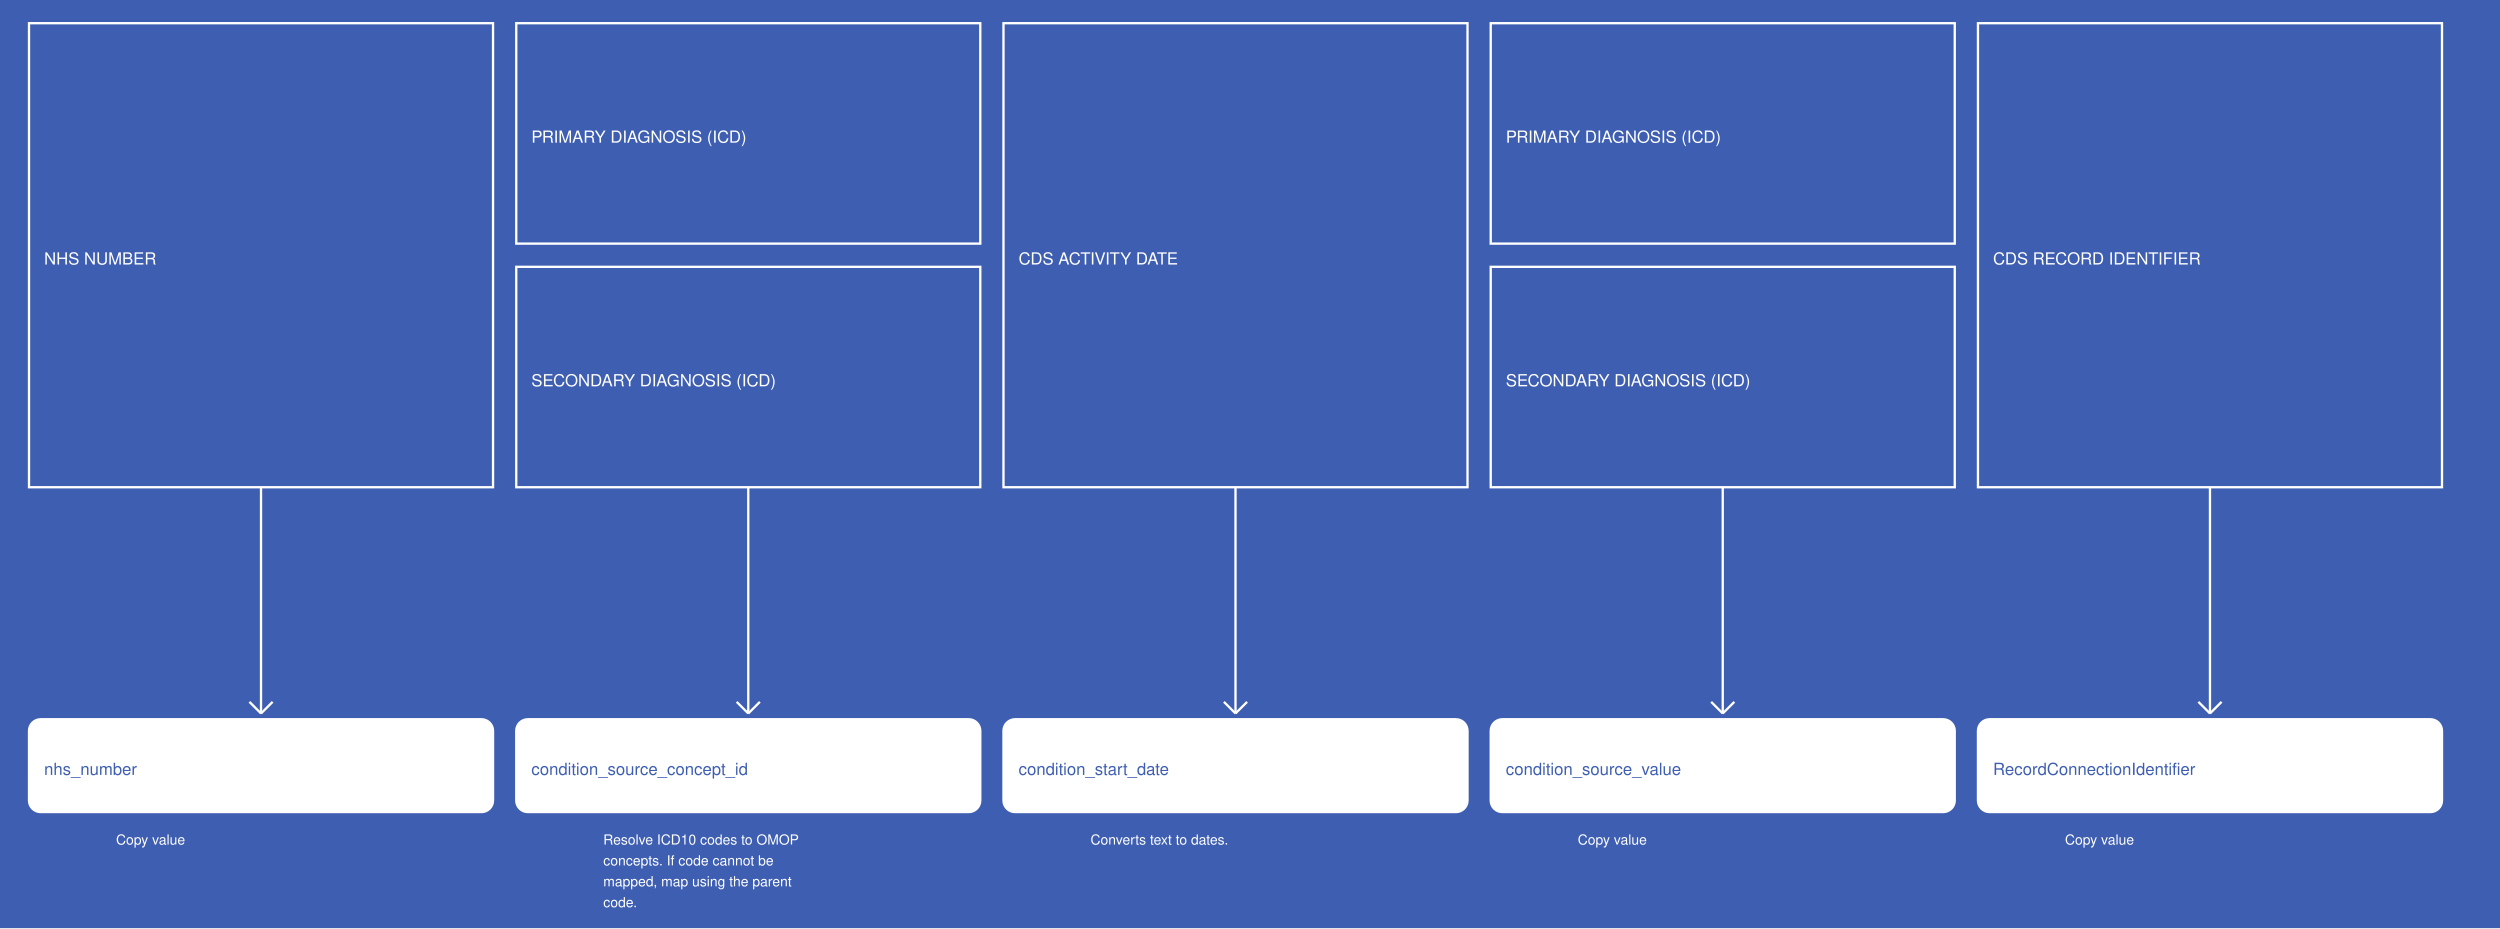
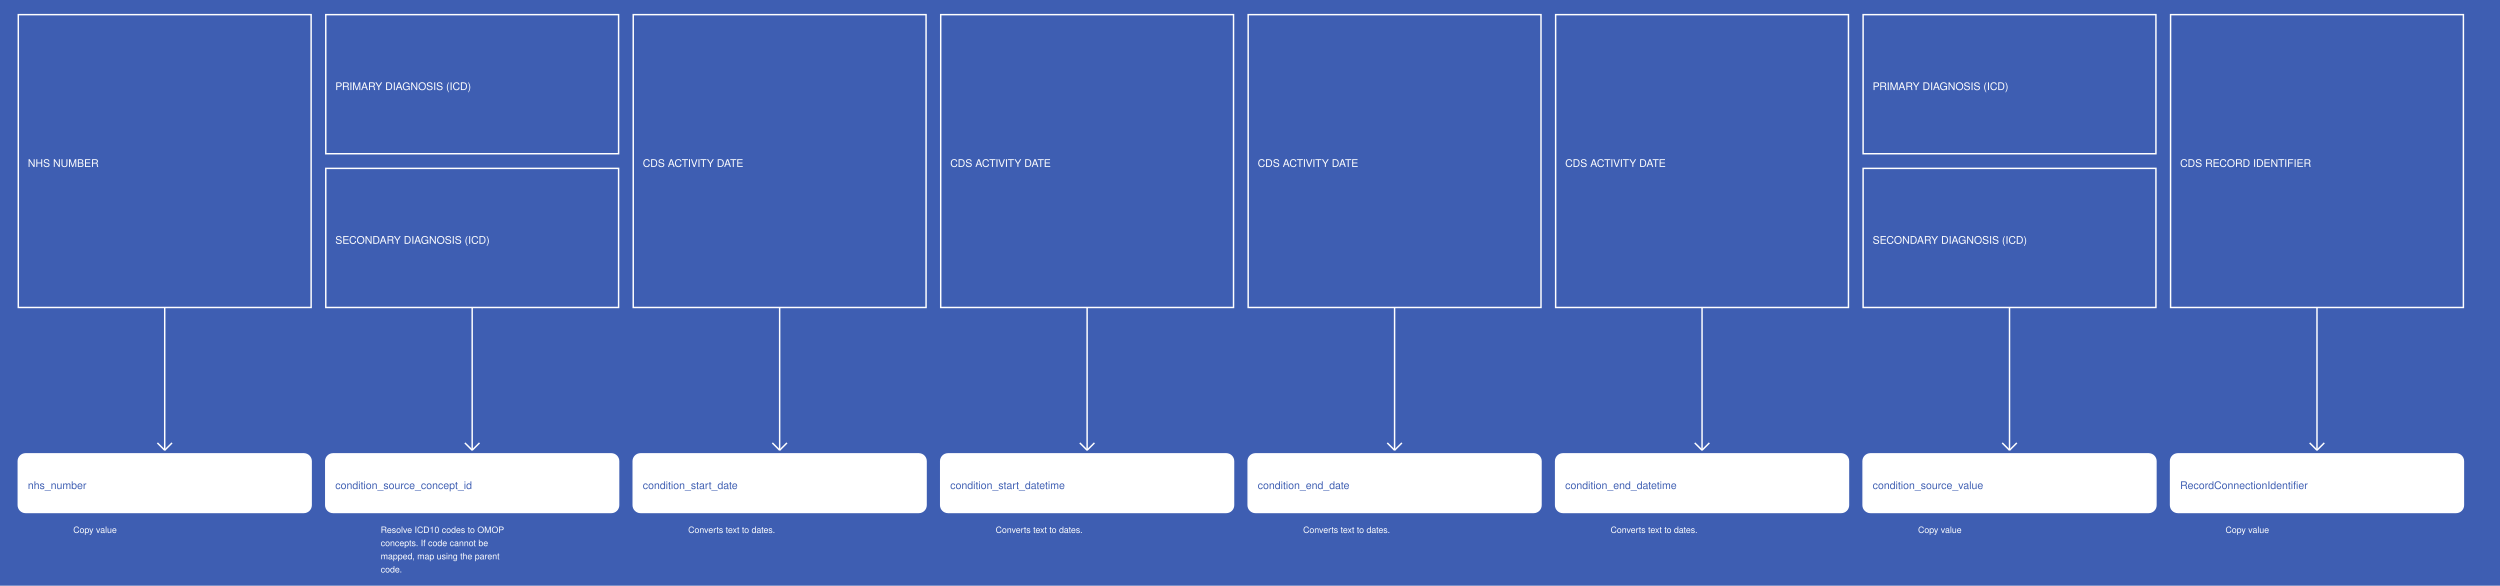
- <svg xmlns="http://www.w3.org/2000/svg" width="2155" height="800">
+ <svg xmlns="http://www.w3.org/2000/svg" width="3415" height="800">
  <rect width="100%" height="100%" fill="#3E5EB2" />
  <g>
    <rect x="25" y="20" width="400" height="400" fill="#3E5EB2" stroke="white" stroke-width="2" />
    <text x="38" y="228" fill="white" font-family="Helvetica" font-size="1.2em" text-anchor="start">NHS NUMBER</text>
  </g>
  <g>
    <line x1="225" y1="420" x2="225" y2="615" stroke="white" stroke-width="2" />
    <line x1="215" y1="605" x2="225" y2="615" stroke="white" stroke-width="2" />
    <line x1="235" y1="605" x2="225" y2="615" stroke="white" stroke-width="2" />
    <text x="100" y="728" fill="white" font-size="1em" font-family="Helvetica">Copy value</text>
  </g>
  <g>
    <rect x="25" y="620" width="400" height="80" fill="white" stroke="white" stroke-width="2" rx="10" />
    <text x="38" y="668" fill="#3E5EB2" font-family="Helvetica" font-size="1.2em" text-anchor="start">nhs_number</text>
  </g>
  <g>
    <rect x="445" y="20" width="400" height="190" fill="#3E5EB2" stroke="white" stroke-width="2" />
    <text x="458" y="123" fill="white" font-family="Helvetica" font-size="1.2em" text-anchor="start">PRIMARY DIAGNOSIS (ICD)</text>
  </g>
  <g>
    <rect x="445" y="230" width="400" height="190" fill="#3E5EB2" stroke="white" stroke-width="2" />
    <text x="458" y="333" fill="white" font-family="Helvetica" font-size="1.2em" text-anchor="start">SECONDARY DIAGNOSIS (ICD)</text>
  </g>
  <g>
    <line x1="645" y1="420" x2="645" y2="615" stroke="white" stroke-width="2" />
    <line x1="635" y1="605" x2="645" y2="615" stroke="white" stroke-width="2" />
    <line x1="655" y1="605" x2="645" y2="615" stroke="white" stroke-width="2" />
    <text x="520" y="728" fill="white" font-size="1em" font-family="Helvetica">Resolve ICD10 codes to OMOP</text>
    <text x="520" y="746" fill="white" font-size="1em" font-family="Helvetica">concepts. If code cannot be</text>
    <text x="520" y="764" fill="white" font-size="1em" font-family="Helvetica">mapped, map using the parent</text>
    <text x="520" y="782" fill="white" font-size="1em" font-family="Helvetica">code.</text>
  </g>
  <g>
    <rect x="445" y="620" width="400" height="80" fill="white" stroke="white" stroke-width="2" rx="10" />
    <text x="458" y="668" fill="#3E5EB2" font-family="Helvetica" font-size="1.2em" text-anchor="start">condition_source_concept_id</text>
  </g>
  <g>
    <rect x="865" y="20" width="400" height="400" fill="#3E5EB2" stroke="white" stroke-width="2" />
    <text x="878" y="228" fill="white" font-family="Helvetica" font-size="1.2em" text-anchor="start">CDS ACTIVITY DATE</text>
  </g>
  <g>
    <line x1="1065" y1="420" x2="1065" y2="615" stroke="white" stroke-width="2" />
    <line x1="1055" y1="605" x2="1065" y2="615" stroke="white" stroke-width="2" />
    <line x1="1075" y1="605" x2="1065" y2="615" stroke="white" stroke-width="2" />
    <text x="940" y="728" fill="white" font-size="1em" font-family="Helvetica">Converts text to dates.</text>
  </g>
  <g>
    <rect x="865" y="620" width="400" height="80" fill="white" stroke="white" stroke-width="2" rx="10" />
    <text x="878" y="668" fill="#3E5EB2" font-family="Helvetica" font-size="1.2em" text-anchor="start">condition_start_date</text>
  </g>
  <g>
-     <rect x="1285" y="20" width="400" height="190" fill="#3E5EB2" stroke="white" stroke-width="2" />
-     <text x="1298" y="123" fill="white" font-family="Helvetica" font-size="1.2em" text-anchor="start">PRIMARY DIAGNOSIS (ICD)</text>
-   </g>
-   <g>
-     <rect x="1285" y="230" width="400" height="190" fill="#3E5EB2" stroke="white" stroke-width="2" />
-     <text x="1298" y="333" fill="white" font-family="Helvetica" font-size="1.2em" text-anchor="start">SECONDARY DIAGNOSIS (ICD)</text>
+     <rect x="1285" y="20" width="400" height="400" fill="#3E5EB2" stroke="white" stroke-width="2" />
+     <text x="1298" y="228" fill="white" font-family="Helvetica" font-size="1.2em" text-anchor="start">CDS ACTIVITY DATE</text>
  </g>
  <g>
    <line x1="1485" y1="420" x2="1485" y2="615" stroke="white" stroke-width="2" />
    <line x1="1475" y1="605" x2="1485" y2="615" stroke="white" stroke-width="2" />
    <line x1="1495" y1="605" x2="1485" y2="615" stroke="white" stroke-width="2" />
-     <text x="1360" y="728" fill="white" font-size="1em" font-family="Helvetica">Copy value</text>
+     <text x="1360" y="728" fill="white" font-size="1em" font-family="Helvetica">Converts text to dates.</text>
  </g>
  <g>
    <rect x="1285" y="620" width="400" height="80" fill="white" stroke="white" stroke-width="2" rx="10" />
-     <text x="1298" y="668" fill="#3E5EB2" font-family="Helvetica" font-size="1.2em" text-anchor="start">condition_source_value</text>
+     <text x="1298" y="668" fill="#3E5EB2" font-family="Helvetica" font-size="1.2em" text-anchor="start">condition_start_datetime</text>
  </g>
  <g>
    <rect x="1705" y="20" width="400" height="400" fill="#3E5EB2" stroke="white" stroke-width="2" />
-     <text x="1718" y="228" fill="white" font-family="Helvetica" font-size="1.2em" text-anchor="start">CDS RECORD IDENTIFIER</text>
+     <text x="1718" y="228" fill="white" font-family="Helvetica" font-size="1.2em" text-anchor="start">CDS ACTIVITY DATE</text>
  </g>
  <g>
    <line x1="1905" y1="420" x2="1905" y2="615" stroke="white" stroke-width="2" />
    <line x1="1895" y1="605" x2="1905" y2="615" stroke="white" stroke-width="2" />
    <line x1="1915" y1="605" x2="1905" y2="615" stroke="white" stroke-width="2" />
-     <text x="1780" y="728" fill="white" font-size="1em" font-family="Helvetica">Copy value</text>
+     <text x="1780" y="728" fill="white" font-size="1em" font-family="Helvetica">Converts text to dates.</text>
  </g>
  <g>
    <rect x="1705" y="620" width="400" height="80" fill="white" stroke="white" stroke-width="2" rx="10" />
-     <text x="1718" y="668" fill="#3E5EB2" font-family="Helvetica" font-size="1.2em" text-anchor="start">RecordConnectionIdentifier</text>
+     <text x="1718" y="668" fill="#3E5EB2" font-family="Helvetica" font-size="1.2em" text-anchor="start">condition_end_date</text>
+   </g>
+   <g>
+     <rect x="2125" y="20" width="400" height="400" fill="#3E5EB2" stroke="white" stroke-width="2" />
+     <text x="2138" y="228" fill="white" font-family="Helvetica" font-size="1.2em" text-anchor="start">CDS ACTIVITY DATE</text>
+   </g>
+   <g>
+     <line x1="2325" y1="420" x2="2325" y2="615" stroke="white" stroke-width="2" />
+     <line x1="2315" y1="605" x2="2325" y2="615" stroke="white" stroke-width="2" />
+     <line x1="2335" y1="605" x2="2325" y2="615" stroke="white" stroke-width="2" />
+     <text x="2200" y="728" fill="white" font-size="1em" font-family="Helvetica">Converts text to dates.</text>
+   </g>
+   <g>
+     <rect x="2125" y="620" width="400" height="80" fill="white" stroke="white" stroke-width="2" rx="10" />
+     <text x="2138" y="668" fill="#3E5EB2" font-family="Helvetica" font-size="1.2em" text-anchor="start">condition_end_datetime</text>
+   </g>
+   <g>
+     <rect x="2545" y="20" width="400" height="190" fill="#3E5EB2" stroke="white" stroke-width="2" />
+     <text x="2558" y="123" fill="white" font-family="Helvetica" font-size="1.2em" text-anchor="start">PRIMARY DIAGNOSIS (ICD)</text>
+   </g>
+   <g>
+     <rect x="2545" y="230" width="400" height="190" fill="#3E5EB2" stroke="white" stroke-width="2" />
+     <text x="2558" y="333" fill="white" font-family="Helvetica" font-size="1.2em" text-anchor="start">SECONDARY DIAGNOSIS (ICD)</text>
+   </g>
+   <g>
+     <line x1="2745" y1="420" x2="2745" y2="615" stroke="white" stroke-width="2" />
+     <line x1="2735" y1="605" x2="2745" y2="615" stroke="white" stroke-width="2" />
+     <line x1="2755" y1="605" x2="2745" y2="615" stroke="white" stroke-width="2" />
+     <text x="2620" y="728" fill="white" font-size="1em" font-family="Helvetica">Copy value</text>
+   </g>
+   <g>
+     <rect x="2545" y="620" width="400" height="80" fill="white" stroke="white" stroke-width="2" rx="10" />
+     <text x="2558" y="668" fill="#3E5EB2" font-family="Helvetica" font-size="1.2em" text-anchor="start">condition_source_value</text>
+   </g>
+   <g>
+     <rect x="2965" y="20" width="400" height="400" fill="#3E5EB2" stroke="white" stroke-width="2" />
+     <text x="2978" y="228" fill="white" font-family="Helvetica" font-size="1.2em" text-anchor="start">CDS RECORD IDENTIFIER</text>
+   </g>
+   <g>
+     <line x1="3165" y1="420" x2="3165" y2="615" stroke="white" stroke-width="2" />
+     <line x1="3155" y1="605" x2="3165" y2="615" stroke="white" stroke-width="2" />
+     <line x1="3175" y1="605" x2="3165" y2="615" stroke="white" stroke-width="2" />
+     <text x="3040" y="728" fill="white" font-size="1em" font-family="Helvetica">Copy value</text>
+   </g>
+   <g>
+     <rect x="2965" y="620" width="400" height="80" fill="white" stroke="white" stroke-width="2" rx="10" />
+     <text x="2978" y="668" fill="#3E5EB2" font-family="Helvetica" font-size="1.2em" text-anchor="start">RecordConnectionIdentifier</text>
  </g>
</svg>
